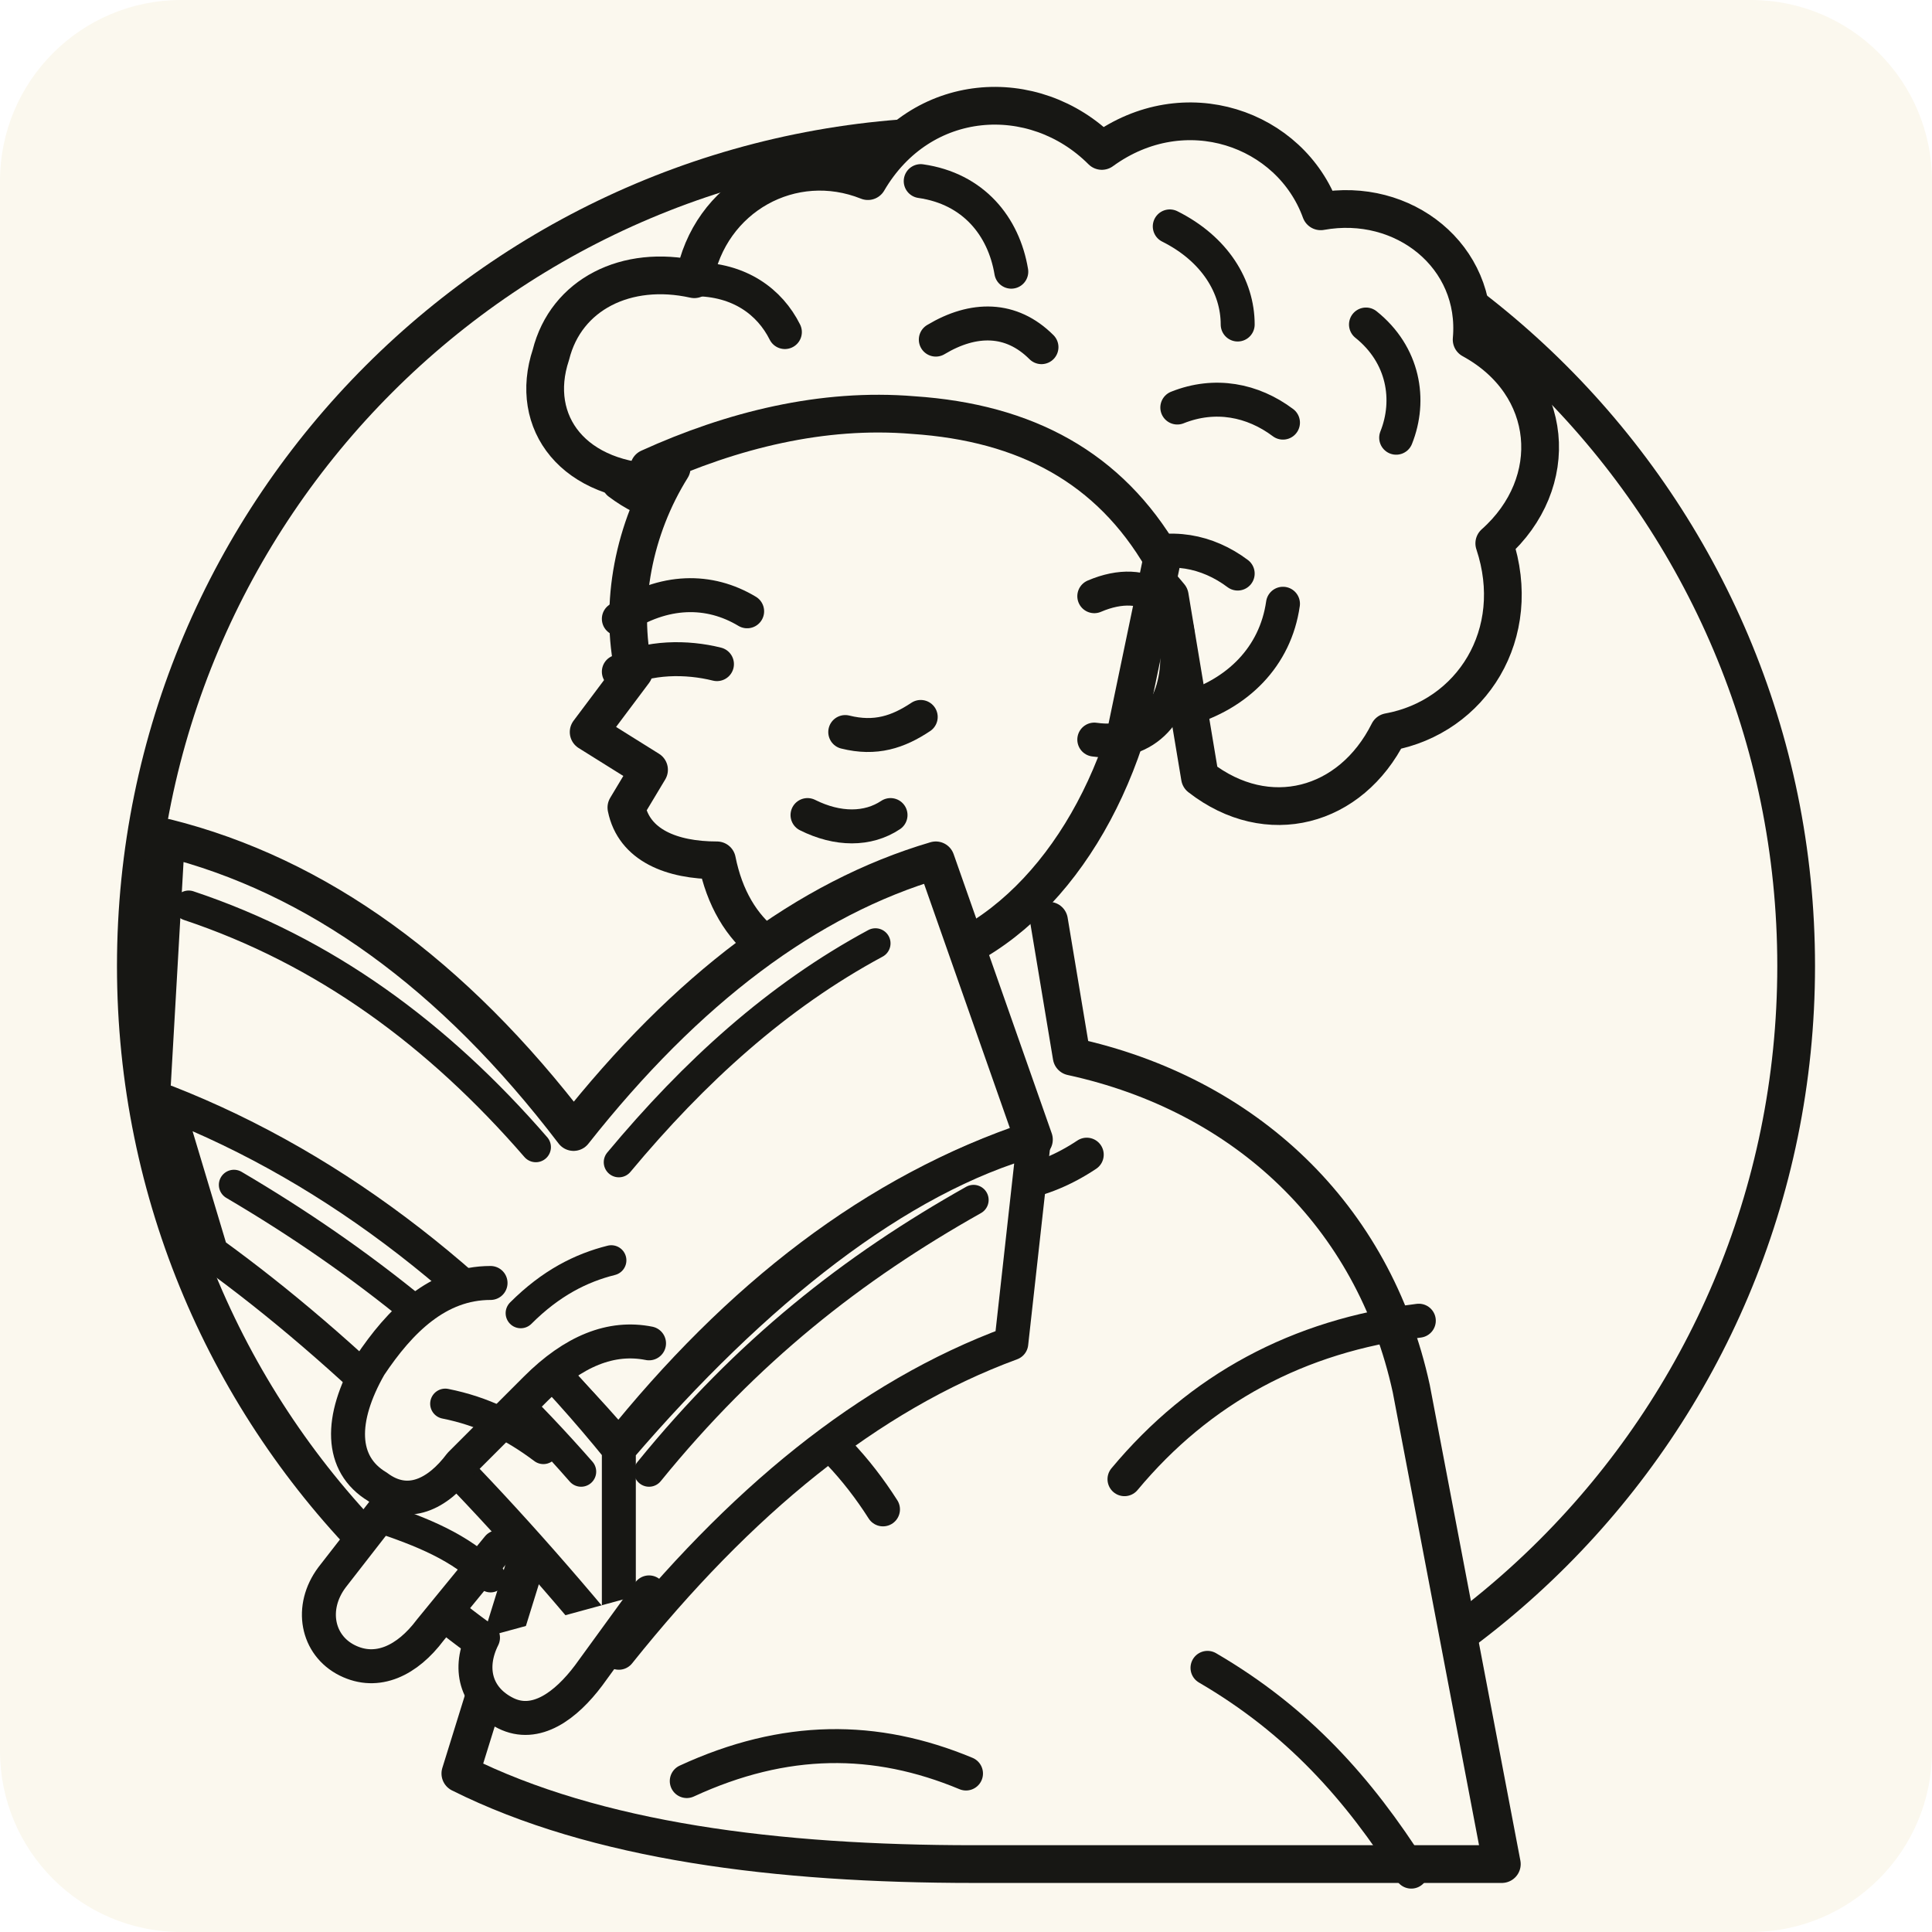
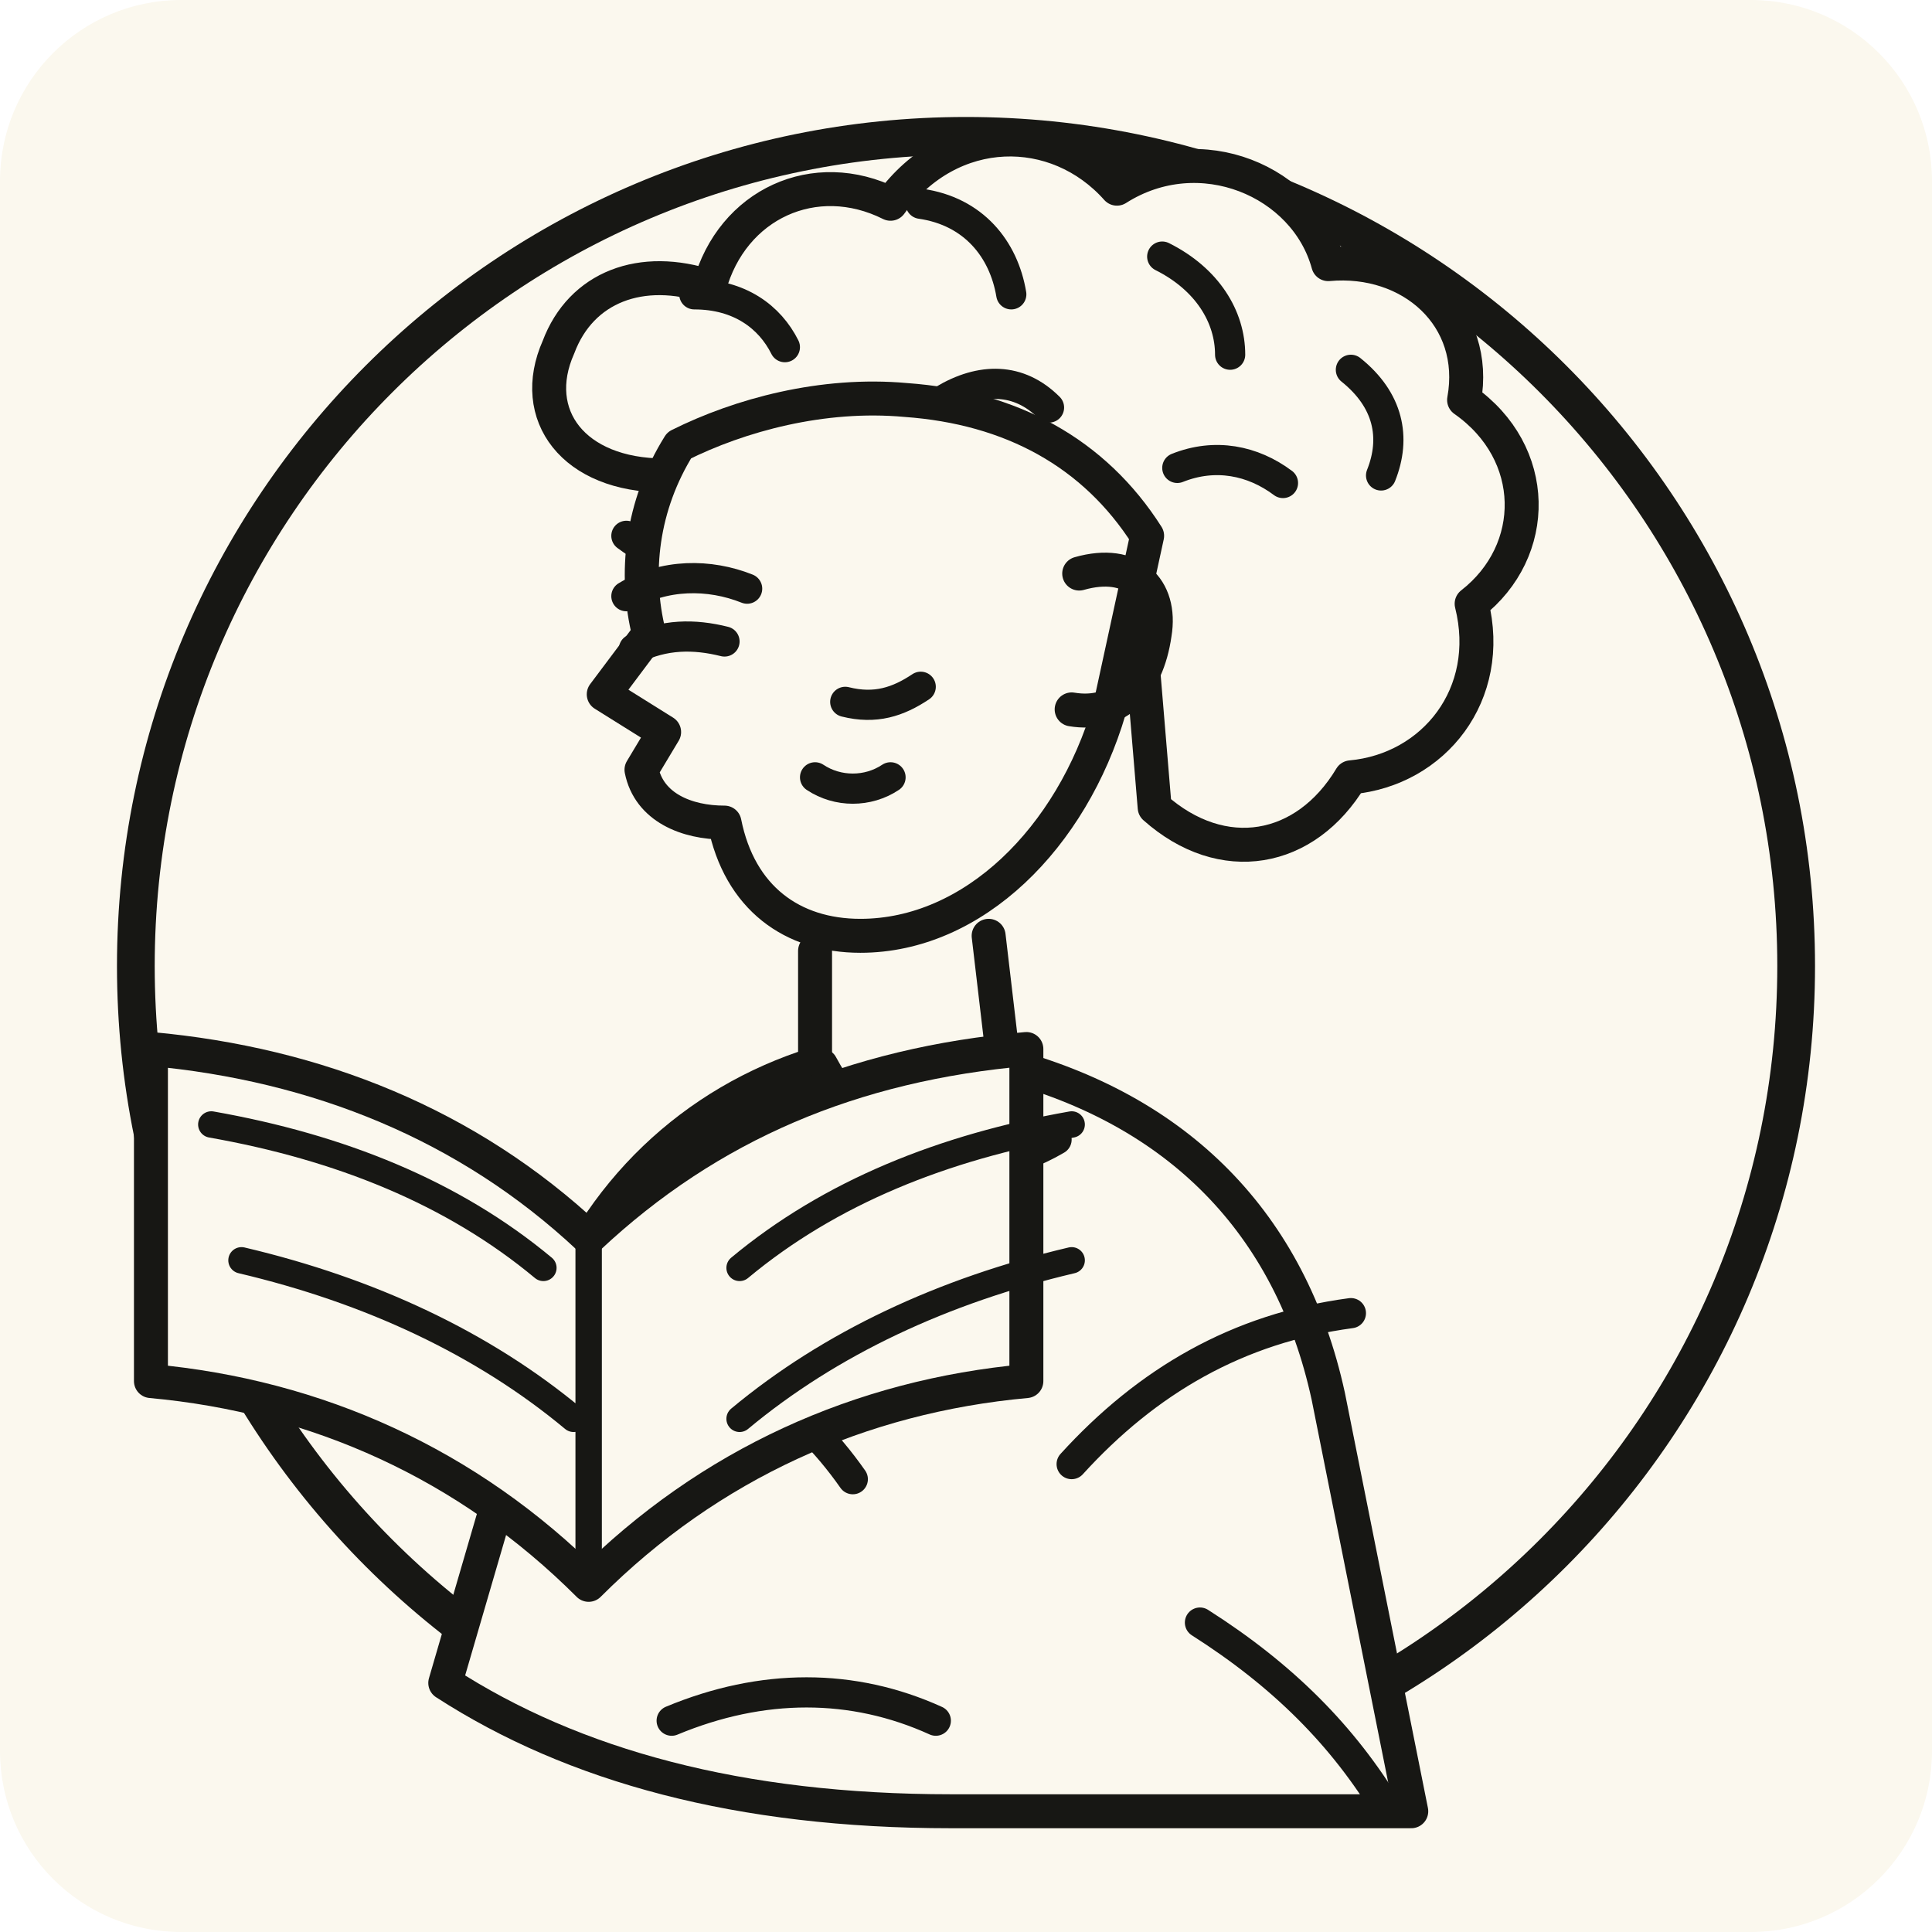
<svg xmlns="http://www.w3.org/2000/svg" viewBox="0 0 256 256" fill="none">
  <rect width="256" height="256" rx="24" fill="#FBF8EE" />
  <circle cx="128" cy="128" r="110" stroke="#171714" stroke-width="5" />
-   <path d="M111 130v17c-14 5-25 15-32 30l-18 58c18 9 42 12 68 12h70l-12-63c-5-23-22-39-45-44l-3-18" fill="#FBF8EE" stroke="#171714" stroke-width="5" stroke-linecap="round" stroke-linejoin="round" />
-   <path d="M112 144c7 13 20 17 32 9m-58 26c14 3 24 10 31 21m71-25c-16 2-29 9-39 21m-58 40c13-6 25-6 37-1m32-14c12 7 20 16 27 27" stroke="#171714" stroke-width="4.5" stroke-linecap="round" stroke-linejoin="round" />
-   <path d="M88 64c-12 0-18-8-15-17 2-8 10-12 19-10 2-11 13-17 23-13 7-12 22-13 31-4 11-8 25-3 29 8 11-2 21 6 20 17 11 6 12 19 3 27 4 12-3 23-14 25-5 10-16 13-25 6l-4-24-16-19-24 12-24 8Z" fill="#FBF8EE" stroke="#171714" stroke-width="5" stroke-linecap="round" stroke-linejoin="round" />
-   <path d="M92 37c6 0 10 3 12 7m18-20c7 1 11 6 12 12m21-6c6 3 9 8 9 13m17 0c5 4 6 10 4 15m-103 6c4 3 8 4 12 2m30-21c5-3 10-3 14 1m18 8c5-2 10-1 14 2m-55 12c5-3 11-2 15 1m20 5c5-2 10-1 14 2m-7 18c7-2 12-7 13-14" stroke="#171714" stroke-width="4.5" stroke-linecap="round" />
-   <path d="M89 62c-5 8-7 18-5 27l-6 8 8 5-3 5c1 5 6 7 12 7 2 10 9 15 19 15 16 0 29-13 35-31l5-24c-7-12-18-18-33-19-12-1-24 2-35 7Z" fill="#FBF8EE" stroke="#171714" stroke-width="5" stroke-linecap="round" stroke-linejoin="round" />
-   <path d="M82 82c6-4 12-4 17-1m-17 8c4-2 9-2 13-1m17 9c4 1 7 0 10-2m-15 13c4 2 8 2 11 0" stroke="#171714" stroke-width="4.5" stroke-linecap="round" />
-   <path d="M145 79c7-3 12 1 11 8 0 7-4 12-11 11" stroke="#171714" stroke-width="4.5" stroke-linecap="round" />
-   <path d="M22 111c20 5 38 18 54 39 15-19 31-31 48-36l13 37c-21 7-39 21-55 41-18-21-39-37-62-46l2-35Z" fill="#FBF8EE" stroke="#171714" stroke-width="5" stroke-linecap="round" stroke-linejoin="round" />
-   <path d="M22 146c23 9 43 25 60 46v27c-18-22-36-40-54-53l-6-20Zm60 46c18-21 37-36 55-41l-3 27c-19 7-36 21-52 41v-27Z" fill="#FBF8EE" stroke="#171714" stroke-width="4.5" stroke-linejoin="round" />
-   <path d="M25 120c18 6 33 17 46 32m45-27c-13 7-24 17-34 29M31 157c17 10 32 22 46 38m52-36c-16 9-30 20-43 36" stroke="#171714" stroke-width="4" stroke-linecap="round" />
-   <path d="M65 170c-7 0-12 5-16 11-4 7-4 13 1 16 4 3 8 1 11-3l10-10c5-5 10-7 15-6m-35 22-7 9c-3 4-2 9 2 11 4 2 8 0 11-4l9-11m-2 12c-2 4-1 8 3 10 4 2 8-1 11-5l8-11" fill="#FBF8EE" stroke="#171714" stroke-width="4.5" stroke-linecap="round" stroke-linejoin="round" />
-   <path d="M59 186c5 1 9 3 13 6m-22 9c6 2 11 4 15 8m4-35c4-4 8-6 12-7" stroke="#171714" stroke-width="4" stroke-linecap="round" />
+   <path d="M108 126v15c-16 5-29 17-35 34l-14 48c17 11 39 17 67 17h61l-11-55c-5-23-20-38-43-44l-2-17" fill="#FBF8EE" stroke="#171714" stroke-width="4.5" stroke-linecap="round" stroke-linejoin="round" />
+   <path d="M109 141c7 13 19 17 31 10m-57 26c13 2 23 9 30 19m66-22c-15 2-27 9-37 20m-53 34c12-5 24-5 35 0m35-13c11 7 19 15 25 25" stroke="#171714" stroke-width="4" stroke-linecap="round" stroke-linejoin="round" />
+   <path d="M88 63c-12 0-18-8-14-17 3-8 11-11 20-8 3-11 14-16 24-11 8-11 22-11 30-2 11-7 25-1 28 10 11-1 20 7 18 18 10 7 10 20 1 27 3 12-5 22-16 23-6 10-17 12-26 4l-2-24-16-19-24 10-23 7Z" fill="#FBF8EE" stroke="#171714" stroke-width="4.5" stroke-linecap="round" stroke-linejoin="round" />
+   <path d="M92 39c6 0 10 3 12 7m18-19c7 1 11 6 12 12m20-5c6 3 9 8 9 13m16 2c5 4 6 9 4 14m-100 8c4 3 8 4 12 2m30-20c5-3 10-3 14 1m17 8c5-2 10-1 14 2" stroke="#171714" stroke-width="4" stroke-linecap="round" />
+   <path d="M90 59c-5 8-6 17-4 25l-6 8 8 5-3 5c1 5 6 7 11 7 2 10 9 15 18 15 15 0 28-13 33-30l5-23c-7-11-18-17-32-18-11-1-22 2-30 6Z" fill="#FBF8EE" stroke="#171714" stroke-width="4.5" stroke-linecap="round" stroke-linejoin="round" />
+   <path d="M83 79c5-3 11-3 16-1m-15 8c4-2 8-2 12-1m16 8c4 1 7 0 10-2m-14 12c3 2 7 2 10 0" stroke="#171714" stroke-width="4" stroke-linecap="round" />
+   <path d="M143 76c7-2 11 2 10 8-1 7-5 11-11 10" stroke="#171714" stroke-width="4.5" stroke-linecap="round" />
+   <path d="M20 139c22 2 42 10 58 25 16-15 35-23 58-25v44c-22 2-42 11-58 27-16-16-36-25-58-27v-44Z" fill="#FBF8EE" stroke="#171714" stroke-width="4.5" stroke-linejoin="round" />
+   <path d="M78 164v46m-50-61c17 3 32 9 44 19m70-19c-17 3-32 9-44 19m-66-1c17 4 32 11 44 21m66-21c-17 4-32 11-44 21" stroke="#171714" stroke-width="3.5" stroke-linecap="round" />
</svg>
